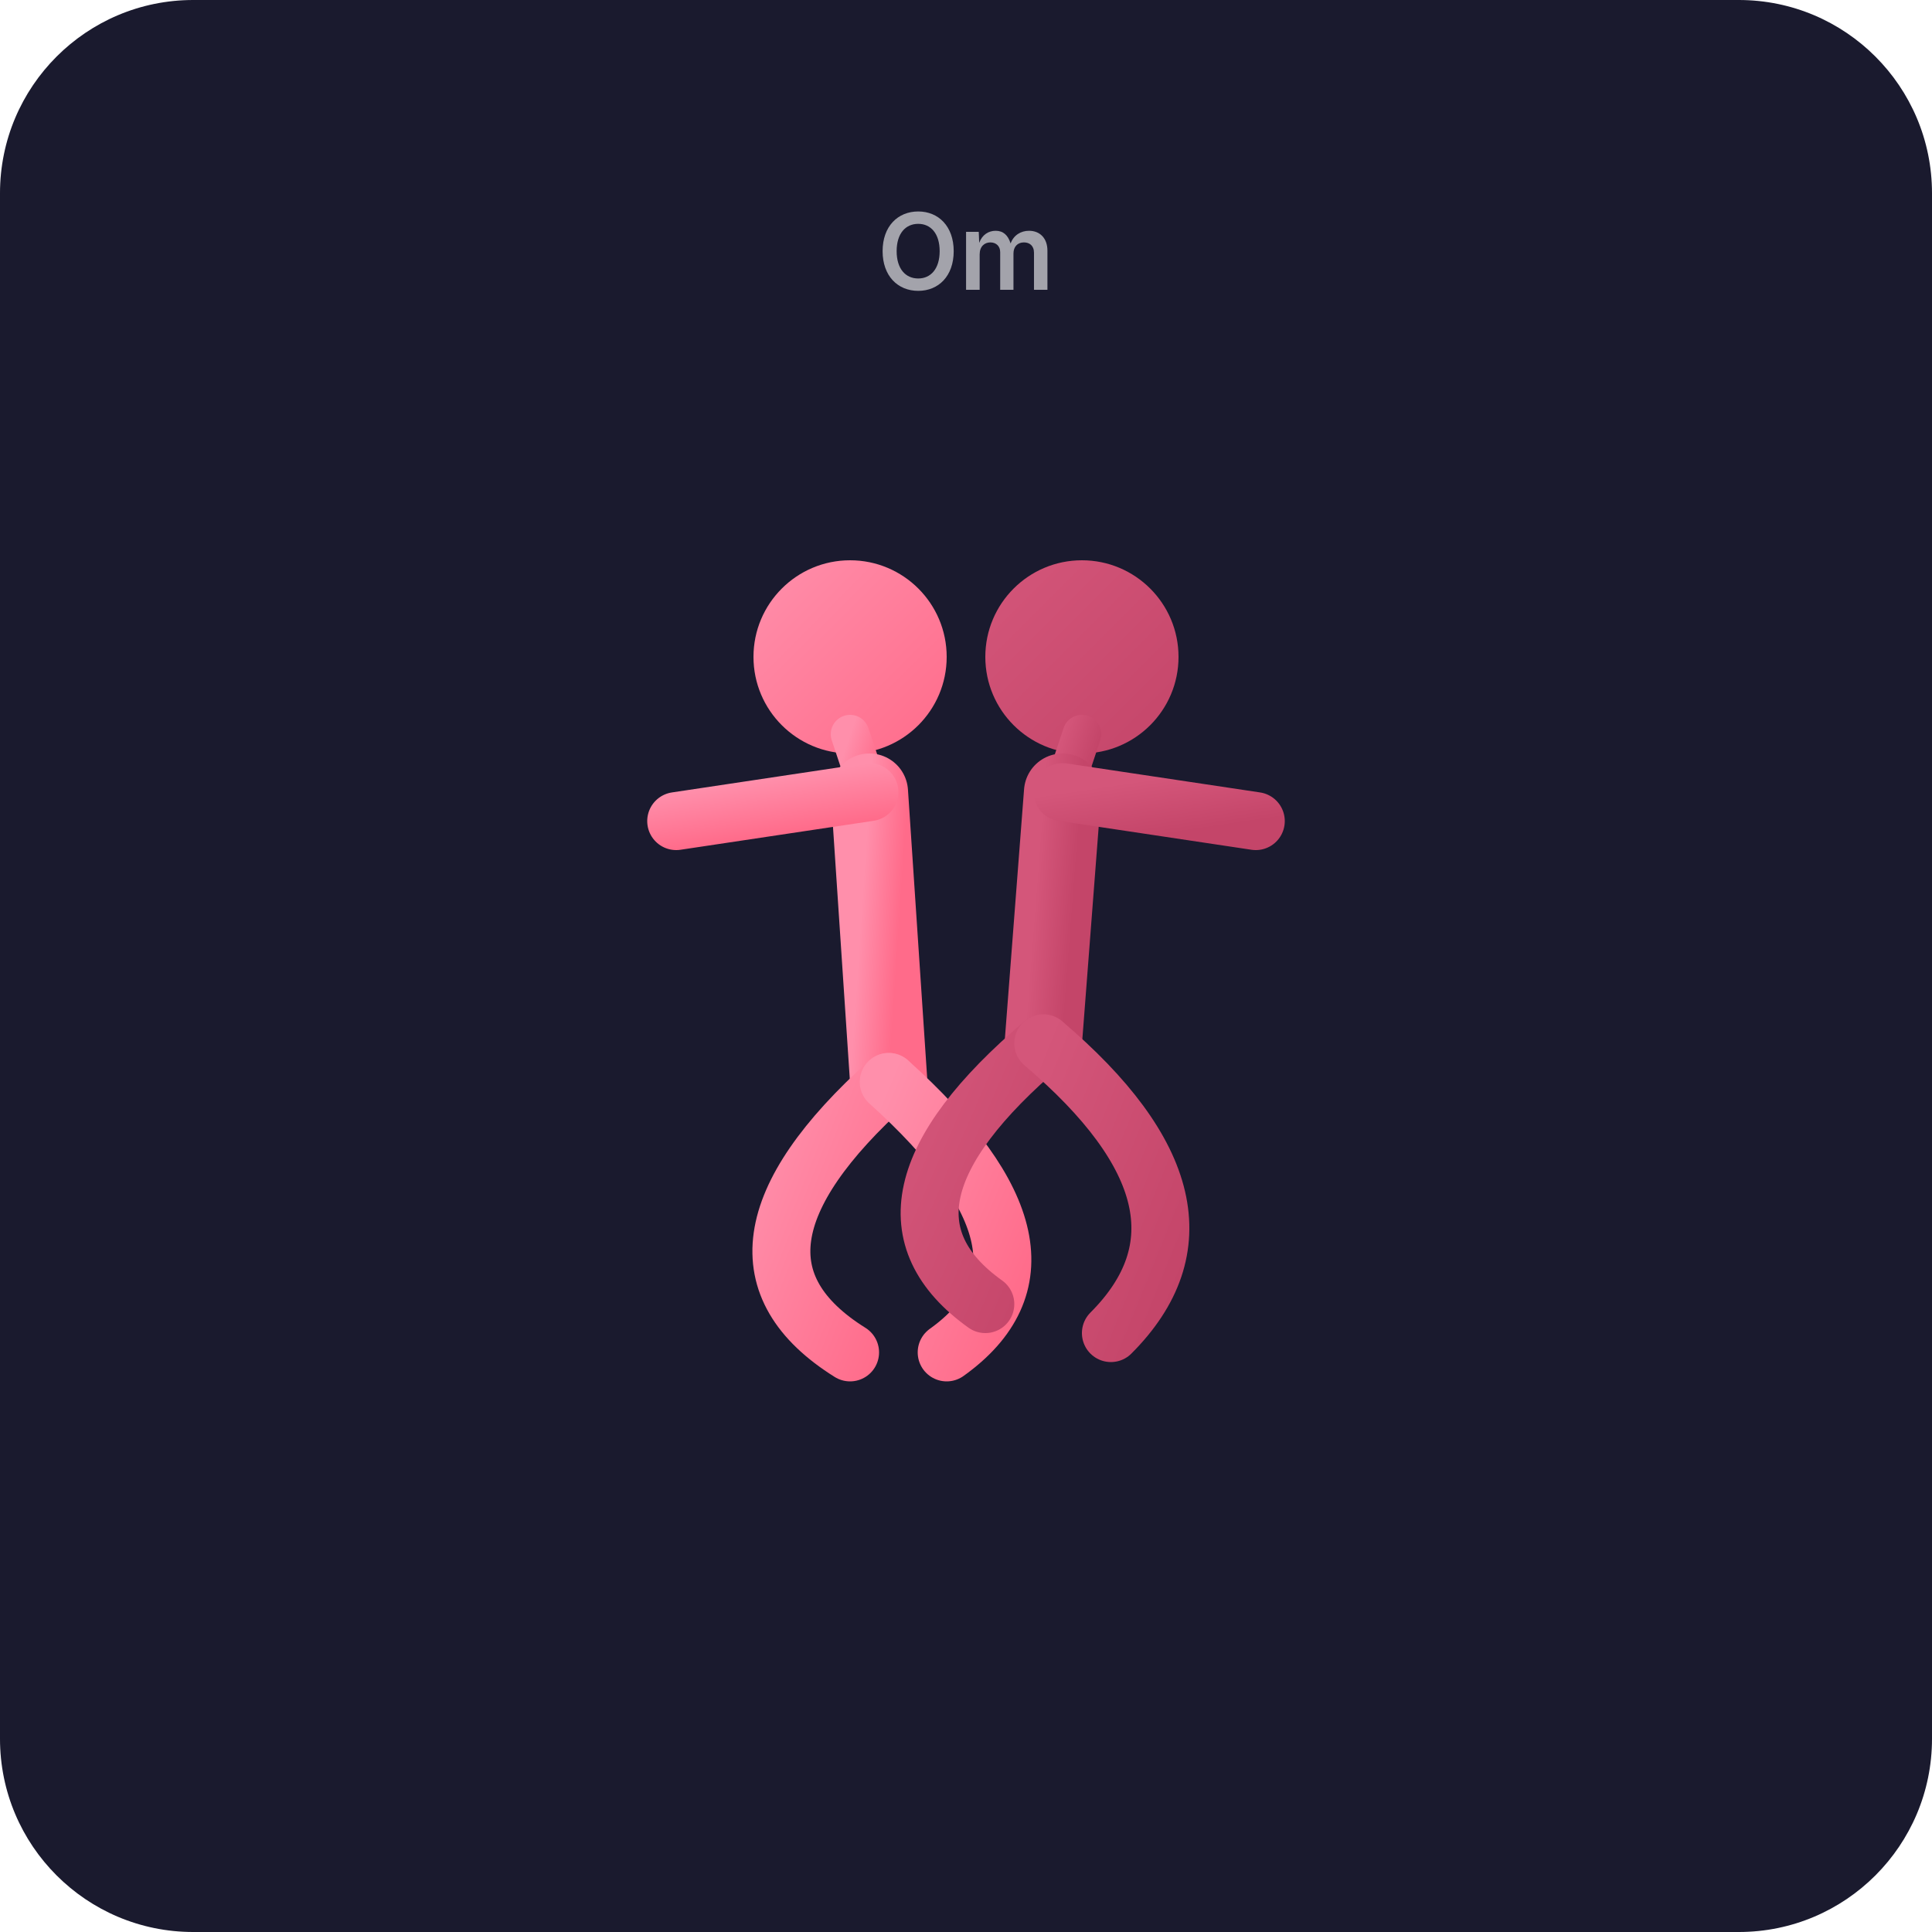
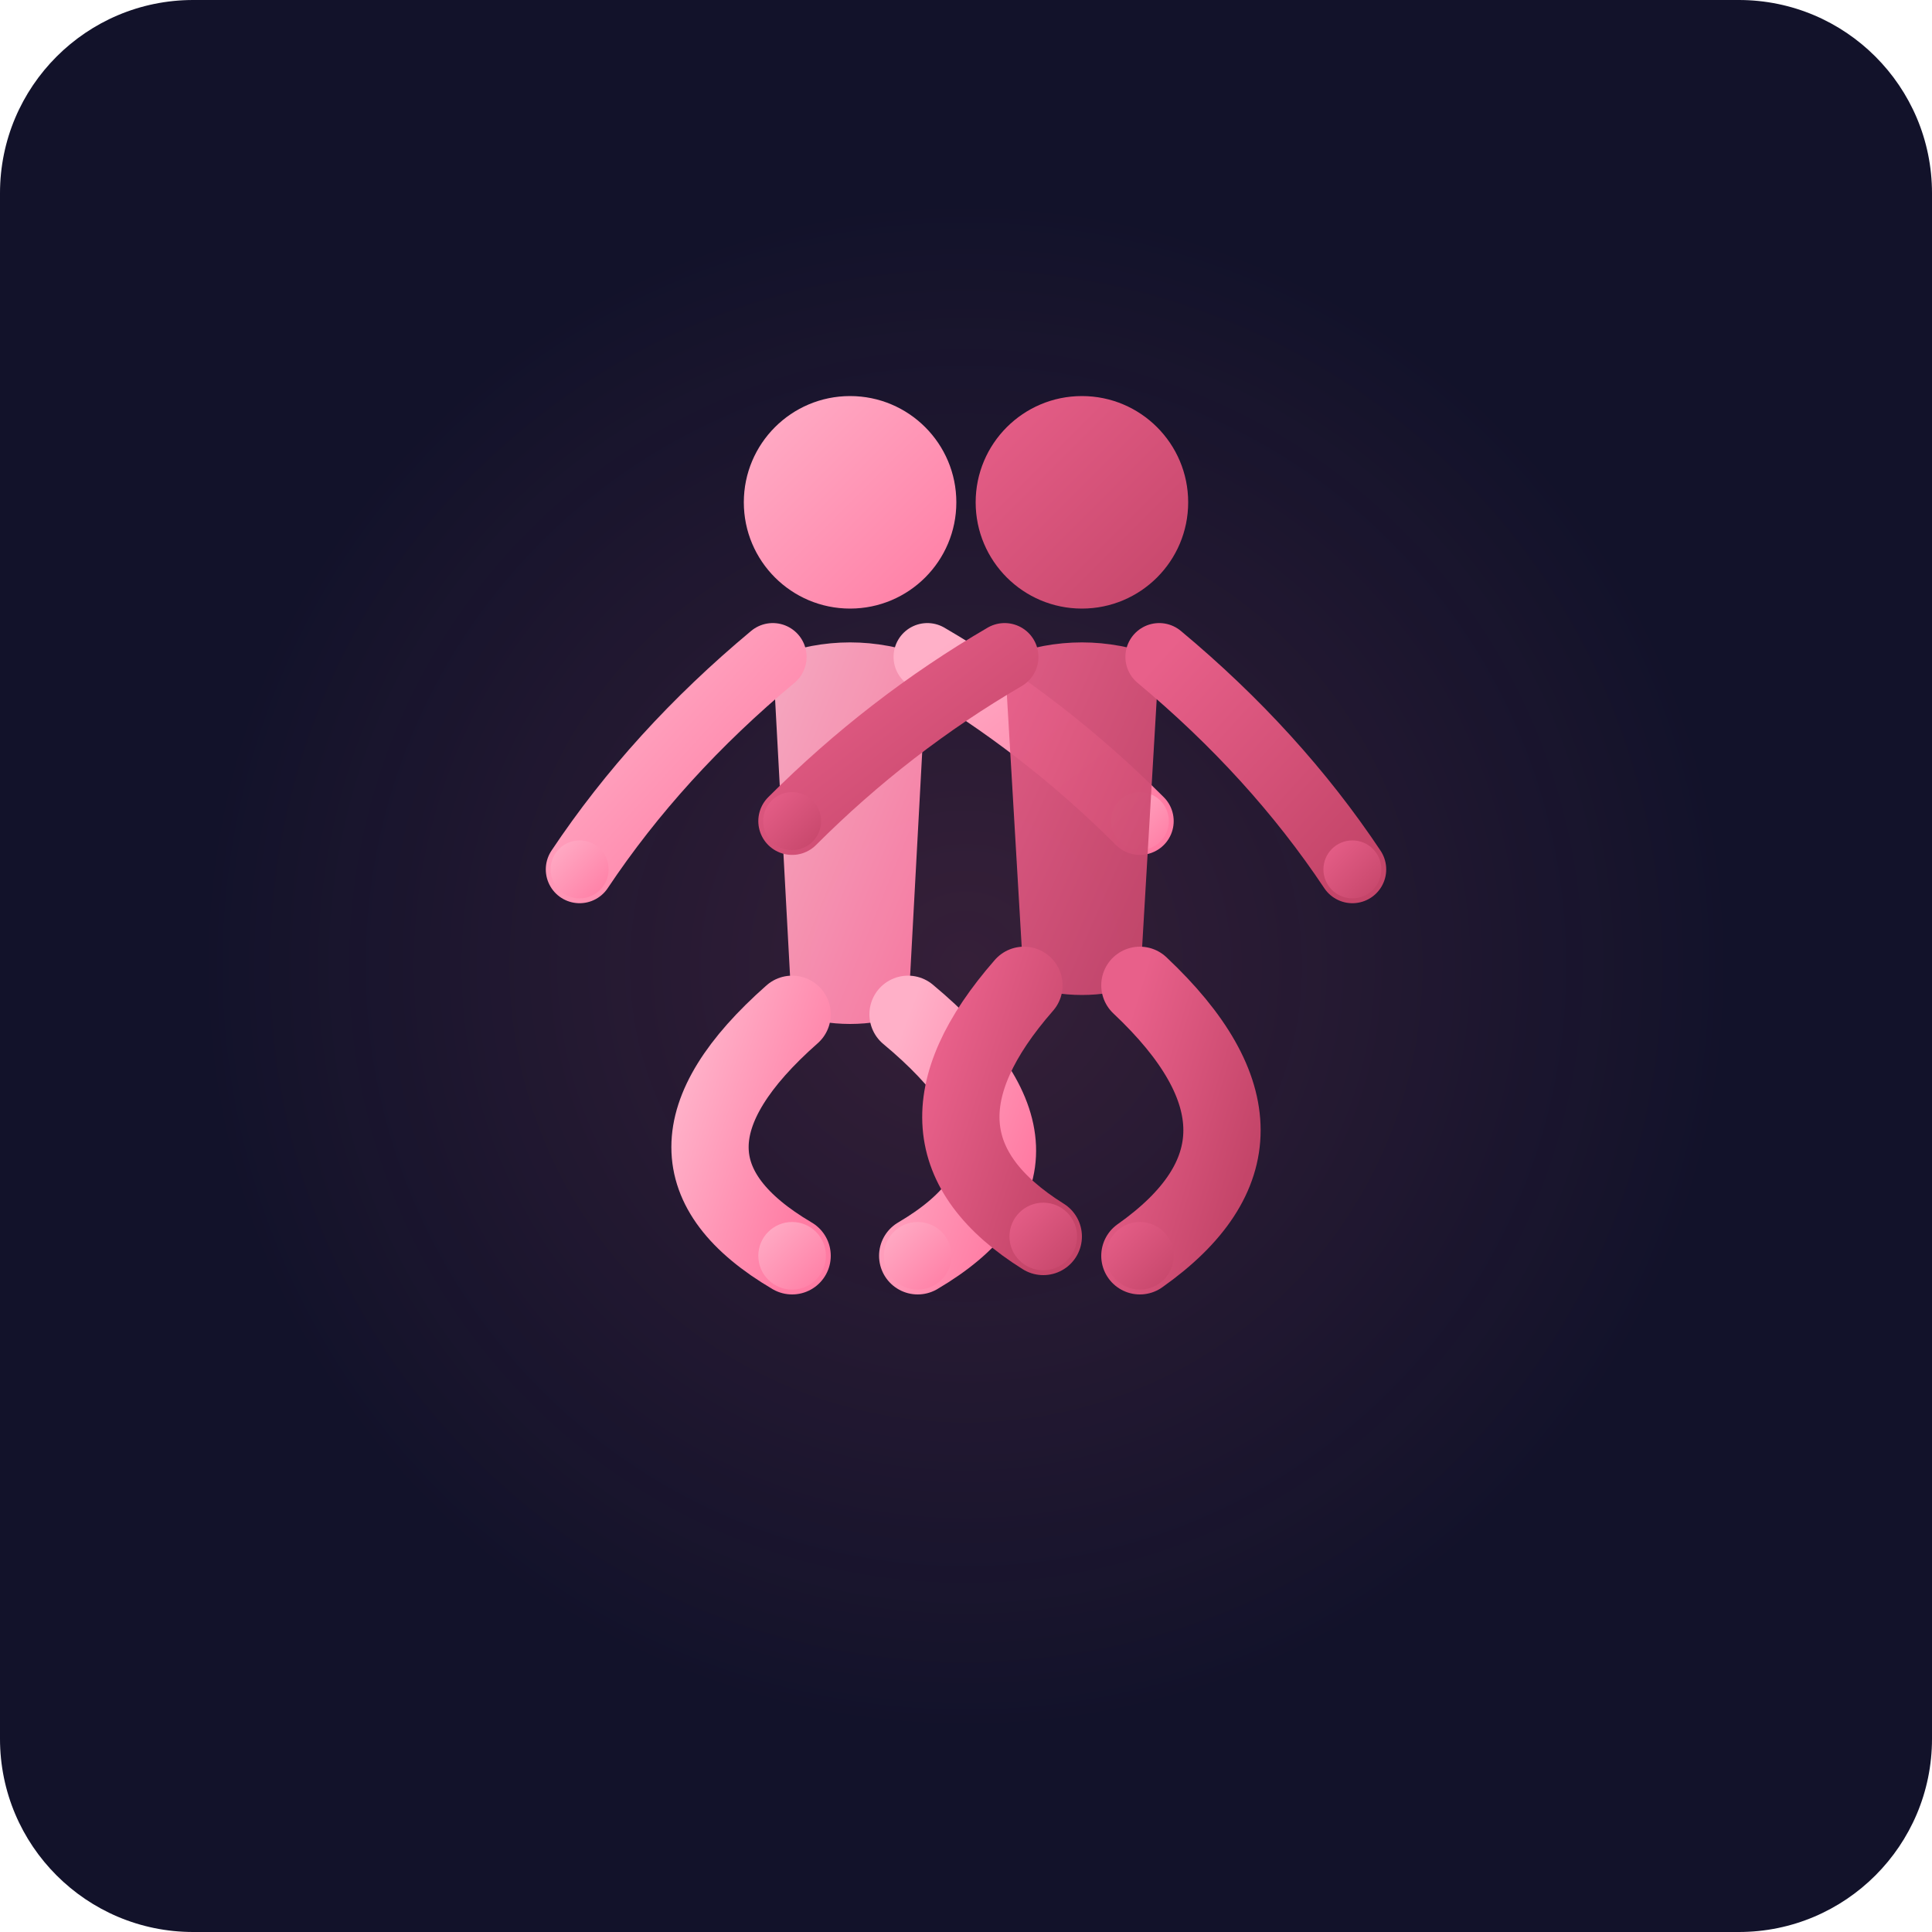
<svg xmlns="http://www.w3.org/2000/svg" viewBox="0 0 200 200" width="200" height="200">
  <defs>
    <linearGradient id="g1" x1="0%" y1="0%" x2="100%" y2="100%">
-       <stop offset="0%" style="stop-color:#FF8FAB;stop-opacity:1" />
-       <stop offset="100%" style="stop-color:#FF6B8A;stop-opacity:1" />
+       <stop offset="0%" style="stop-color:#FFB0C8;stop-opacity:1" />
+       <stop offset="100%" style="stop-color:#FF7BA3;stop-opacity:1" />
    </linearGradient>
    <linearGradient id="g2" x1="0%" y1="0%" x2="100%" y2="100%">
-       <stop offset="0%" style="stop-color:#D4567A;stop-opacity:1" />
+       <stop offset="0%" style="stop-color:#E8608A;stop-opacity:1" />
      <stop offset="100%" style="stop-color:#C44569;stop-opacity:1" />
    </linearGradient>
+     <radialGradient id="glow" cx="50%" cy="50%" r="50%">
+       <stop offset="0%" style="stop-color:#FF6B8A;stop-opacity:0.15" />
+       <stop offset="100%" style="stop-color:#FF6B8A;stop-opacity:0" />
+     </radialGradient>
  </defs>
-   <rect width="200" height="200" fill="#1a1a2e" rx="20" />
-   <text x="100" y="30" text-anchor="middle" fill="rgba(255,255,255,0.6)" font-family="-apple-system, sans-serif" font-size="11" font-weight="600">Om</text>
-   <circle cx="88" cy="68" r="10" fill="url(#g1)" />
-   <line x1="88" y1="76" x2="90" y2="82" stroke="url(#g1)" stroke-width="4" stroke-linecap="round" />
-   <line x1="90" y1="82" x2="92" y2="112" stroke="url(#g1)" stroke-width="8" stroke-linecap="round" />
-   <path d="M90,82 Q80.0,83.5 70,85" fill="none" stroke="url(#g1)" stroke-width="6" stroke-linecap="round" />
-   <path d="M90,82 Q99.0,82.0 108,82" fill="none" stroke="url(#g1)" stroke-width="6" stroke-linecap="round" />
-   <path d="M92,112 Q72,130 88,140" fill="none" stroke="url(#g1)" stroke-width="6" stroke-linecap="round" />
-   <path d="M92,112 Q112,130 98,140" fill="none" stroke="url(#g1)" stroke-width="6" stroke-linecap="round" />
-   <circle cx="112" cy="68" r="10" fill="url(#g2)" />
-   <line x1="112" y1="76" x2="110" y2="82" stroke="url(#g2)" stroke-width="4" stroke-linecap="round" />
-   <line x1="110" y1="82" x2="108" y2="108" stroke="url(#g2)" stroke-width="8" stroke-linecap="round" />
-   <path d="M110,82 Q101.0,82.0 92,82" fill="none" stroke="url(#g2)" stroke-width="6" stroke-linecap="round" />
-   <path d="M110,82 Q120.0,83.5 130,85" fill="none" stroke="url(#g2)" stroke-width="6" stroke-linecap="round" />
-   <path d="M108,108 Q88,125 102,135" fill="none" stroke="url(#g2)" stroke-width="6" stroke-linecap="round" />
-   <path d="M108,108 Q128,125 115,138" fill="none" stroke="url(#g2)" stroke-width="6" stroke-linecap="round" />
+   <rect width="200" height="200" fill="#12122a" rx="20" />
+   <circle cx="100" cy="100" r="80" fill="url(#glow)" />
+   <circle cx="88" cy="52" r="11" fill="url(#g1)" />
+   <line x1="88" y1="61" x2="88.0" y2="65.0" stroke="url(#g1)" stroke-width="6" stroke-linecap="round" />
+   <path d="M80,68 Q88.0,65 96,68               L94,105 Q88.0,107 82,105 Z" fill="url(#g1)" opacity="0.95" />
+   <path d="M80,68 Q68,78 60,90" fill="none" stroke="url(#g1)" stroke-width="7" stroke-linecap="round" />
+   <circle cx="60" cy="90" r="3.0" fill="url(#g1)" />
+   <path d="M96,68 Q108,75 118,85" fill="none" stroke="url(#g1)" stroke-width="7" stroke-linecap="round" />
+   <circle cx="118" cy="85" r="3.0" fill="url(#g1)" />
+   <path d="M82,105 Q65,120 82,130" fill="none" stroke="url(#g1)" stroke-width="8" stroke-linecap="round" />
+   <circle cx="82" cy="130" r="3.5" fill="url(#g1)" />
+   <path d="M94,105 Q112,120 95,130" fill="none" stroke="url(#g1)" stroke-width="8" stroke-linecap="round" />
+   <circle cx="95" cy="130" r="3.5" fill="url(#g1)" />
+   <circle cx="112" cy="52" r="11" fill="url(#g2)" />
+   <line x1="112" y1="61" x2="112.0" y2="65.0" stroke="url(#g2)" stroke-width="6" stroke-linecap="round" />
+   <path d="M104,68 Q112.0,65 120,68               L118,102 Q112.0,104 106,102 Z" fill="url(#g2)" opacity="0.95" />
+   <path d="M104,68 Q92,75 82,85" fill="none" stroke="url(#g2)" stroke-width="7" stroke-linecap="round" />
+   <circle cx="82" cy="85" r="3.0" fill="url(#g2)" />
+   <path d="M120,68 Q132,78 140,90" fill="none" stroke="url(#g2)" stroke-width="7" stroke-linecap="round" />
+   <circle cx="140" cy="90" r="3.0" fill="url(#g2)" />
+   <path d="M106,102 Q92,118 108,128" fill="none" stroke="url(#g2)" stroke-width="8" stroke-linecap="round" />
+   <circle cx="108" cy="128" r="3.5" fill="url(#g2)" />
+   <path d="M118,102 Q135,118 118,130" fill="none" stroke="url(#g2)" stroke-width="8" stroke-linecap="round" />
+   <circle cx="118" cy="130" r="3.5" fill="url(#g2)" />
</svg>
